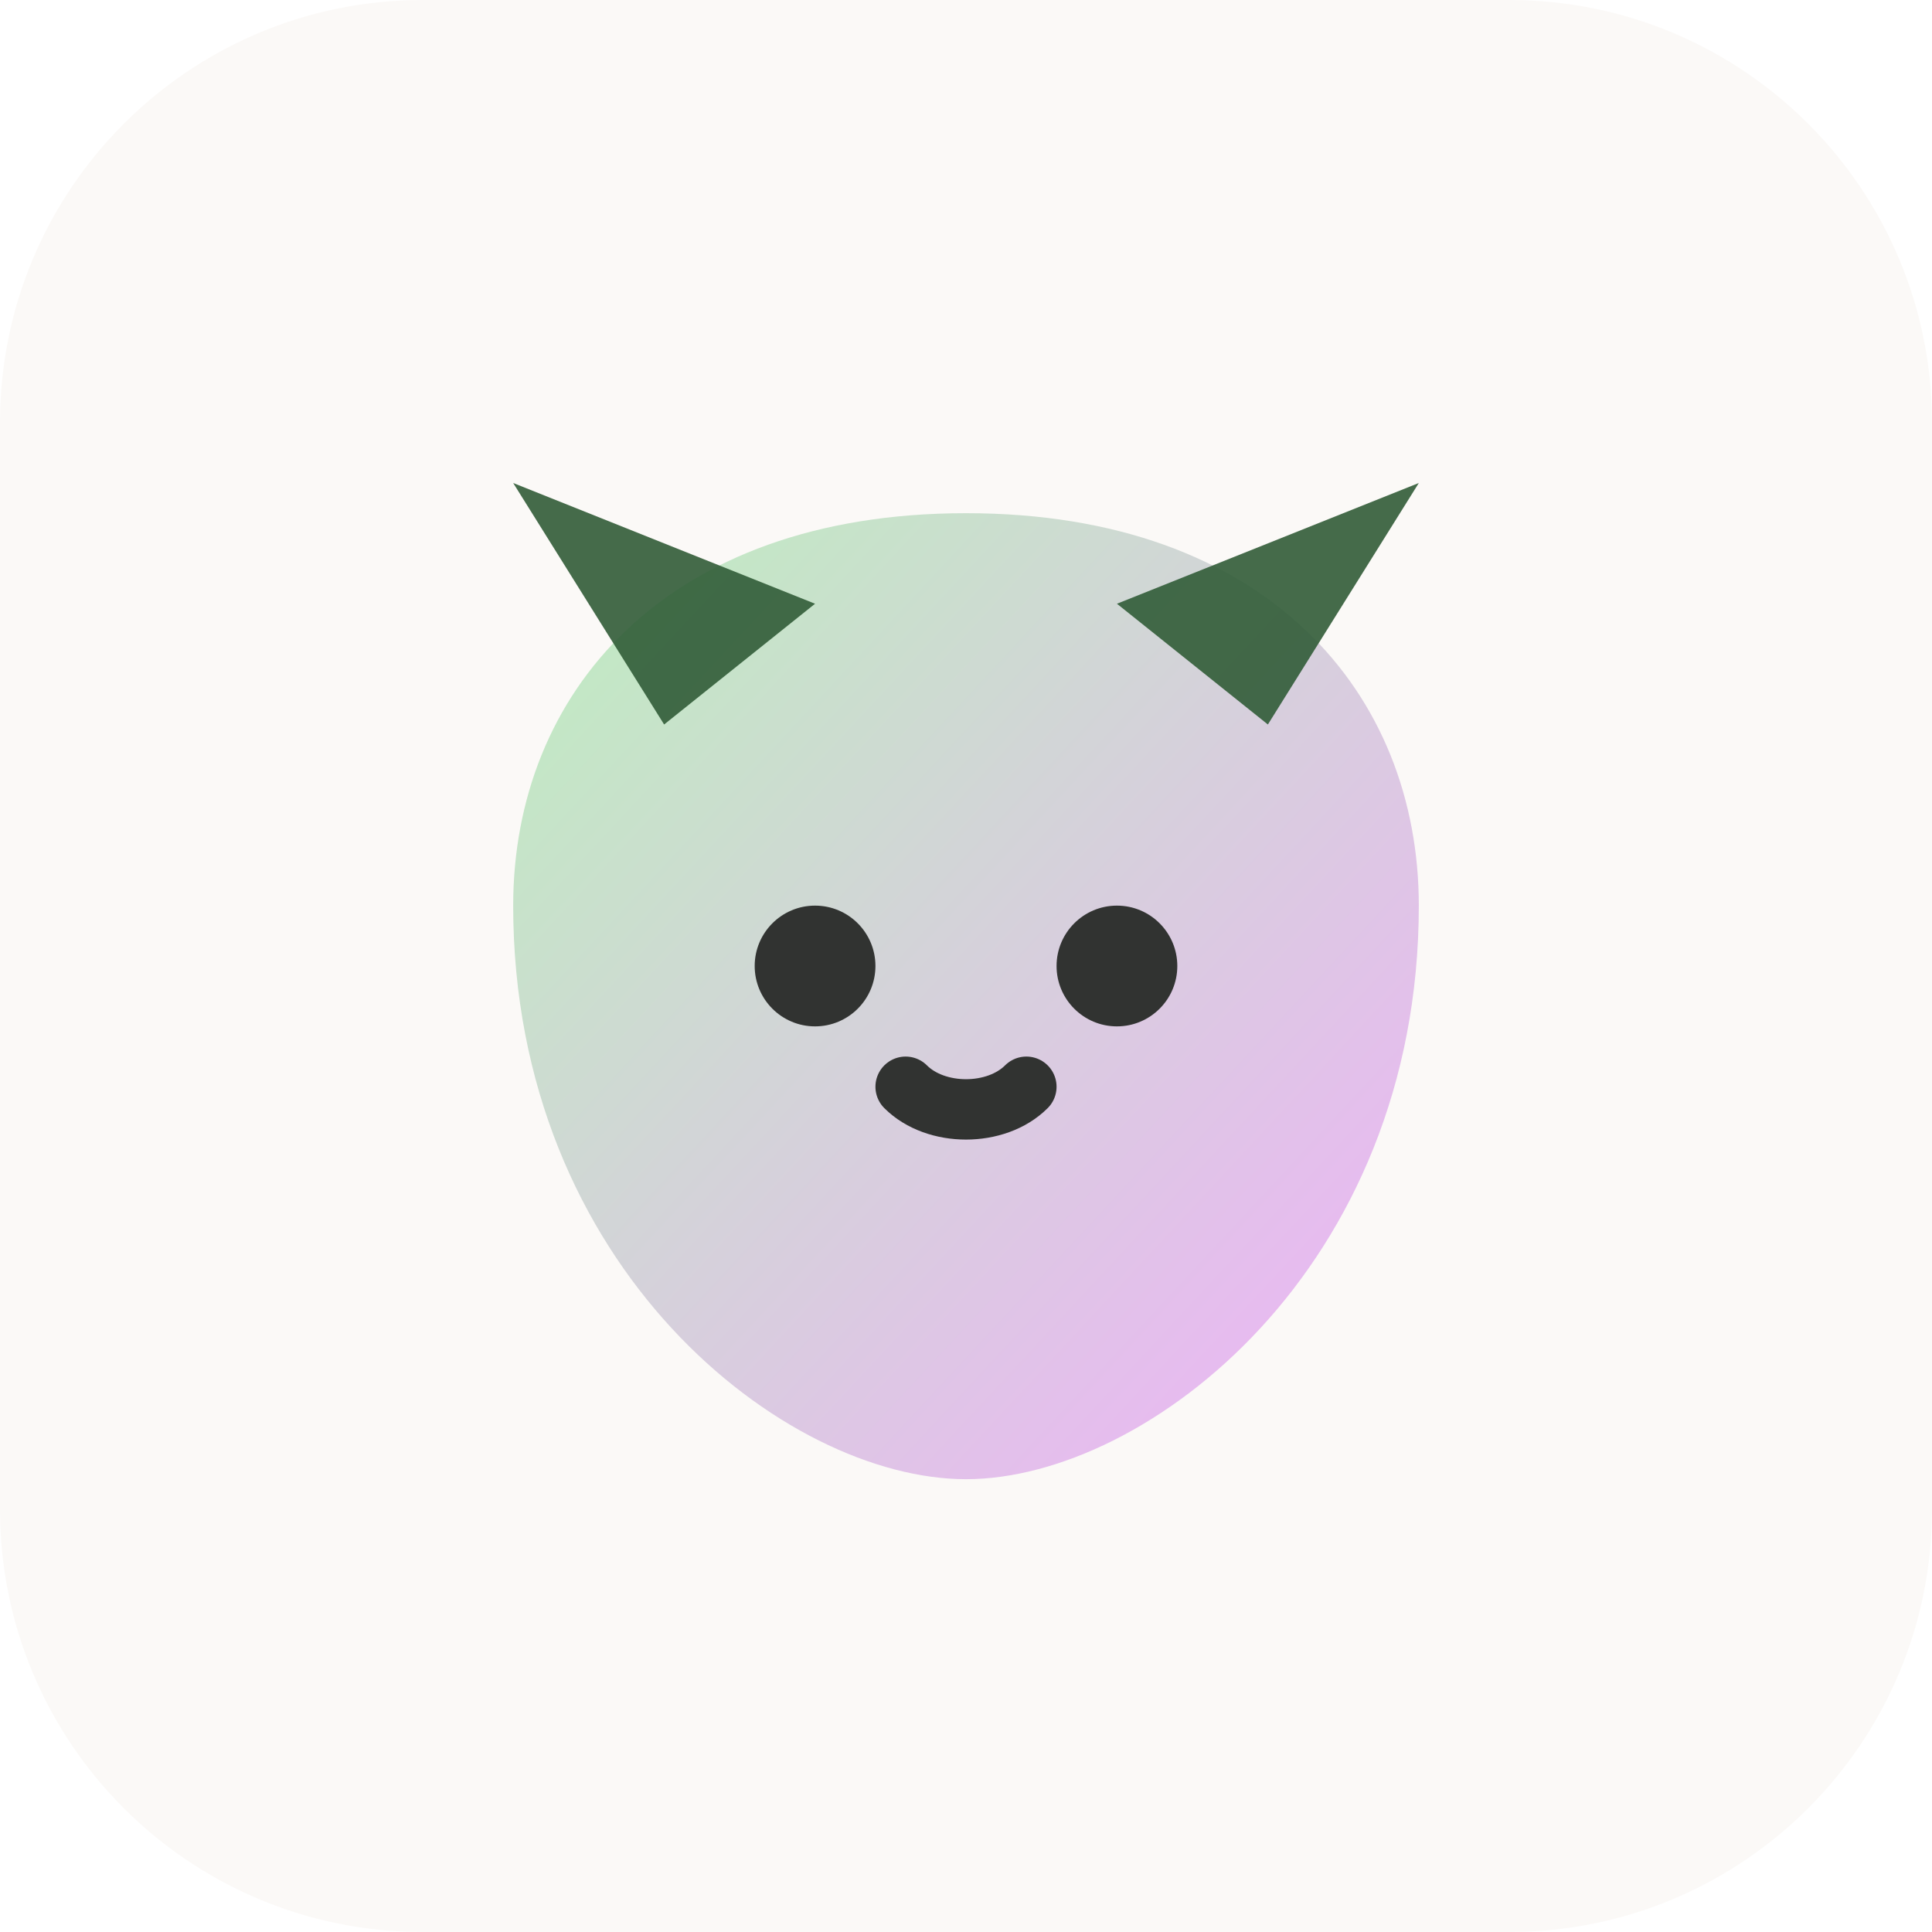
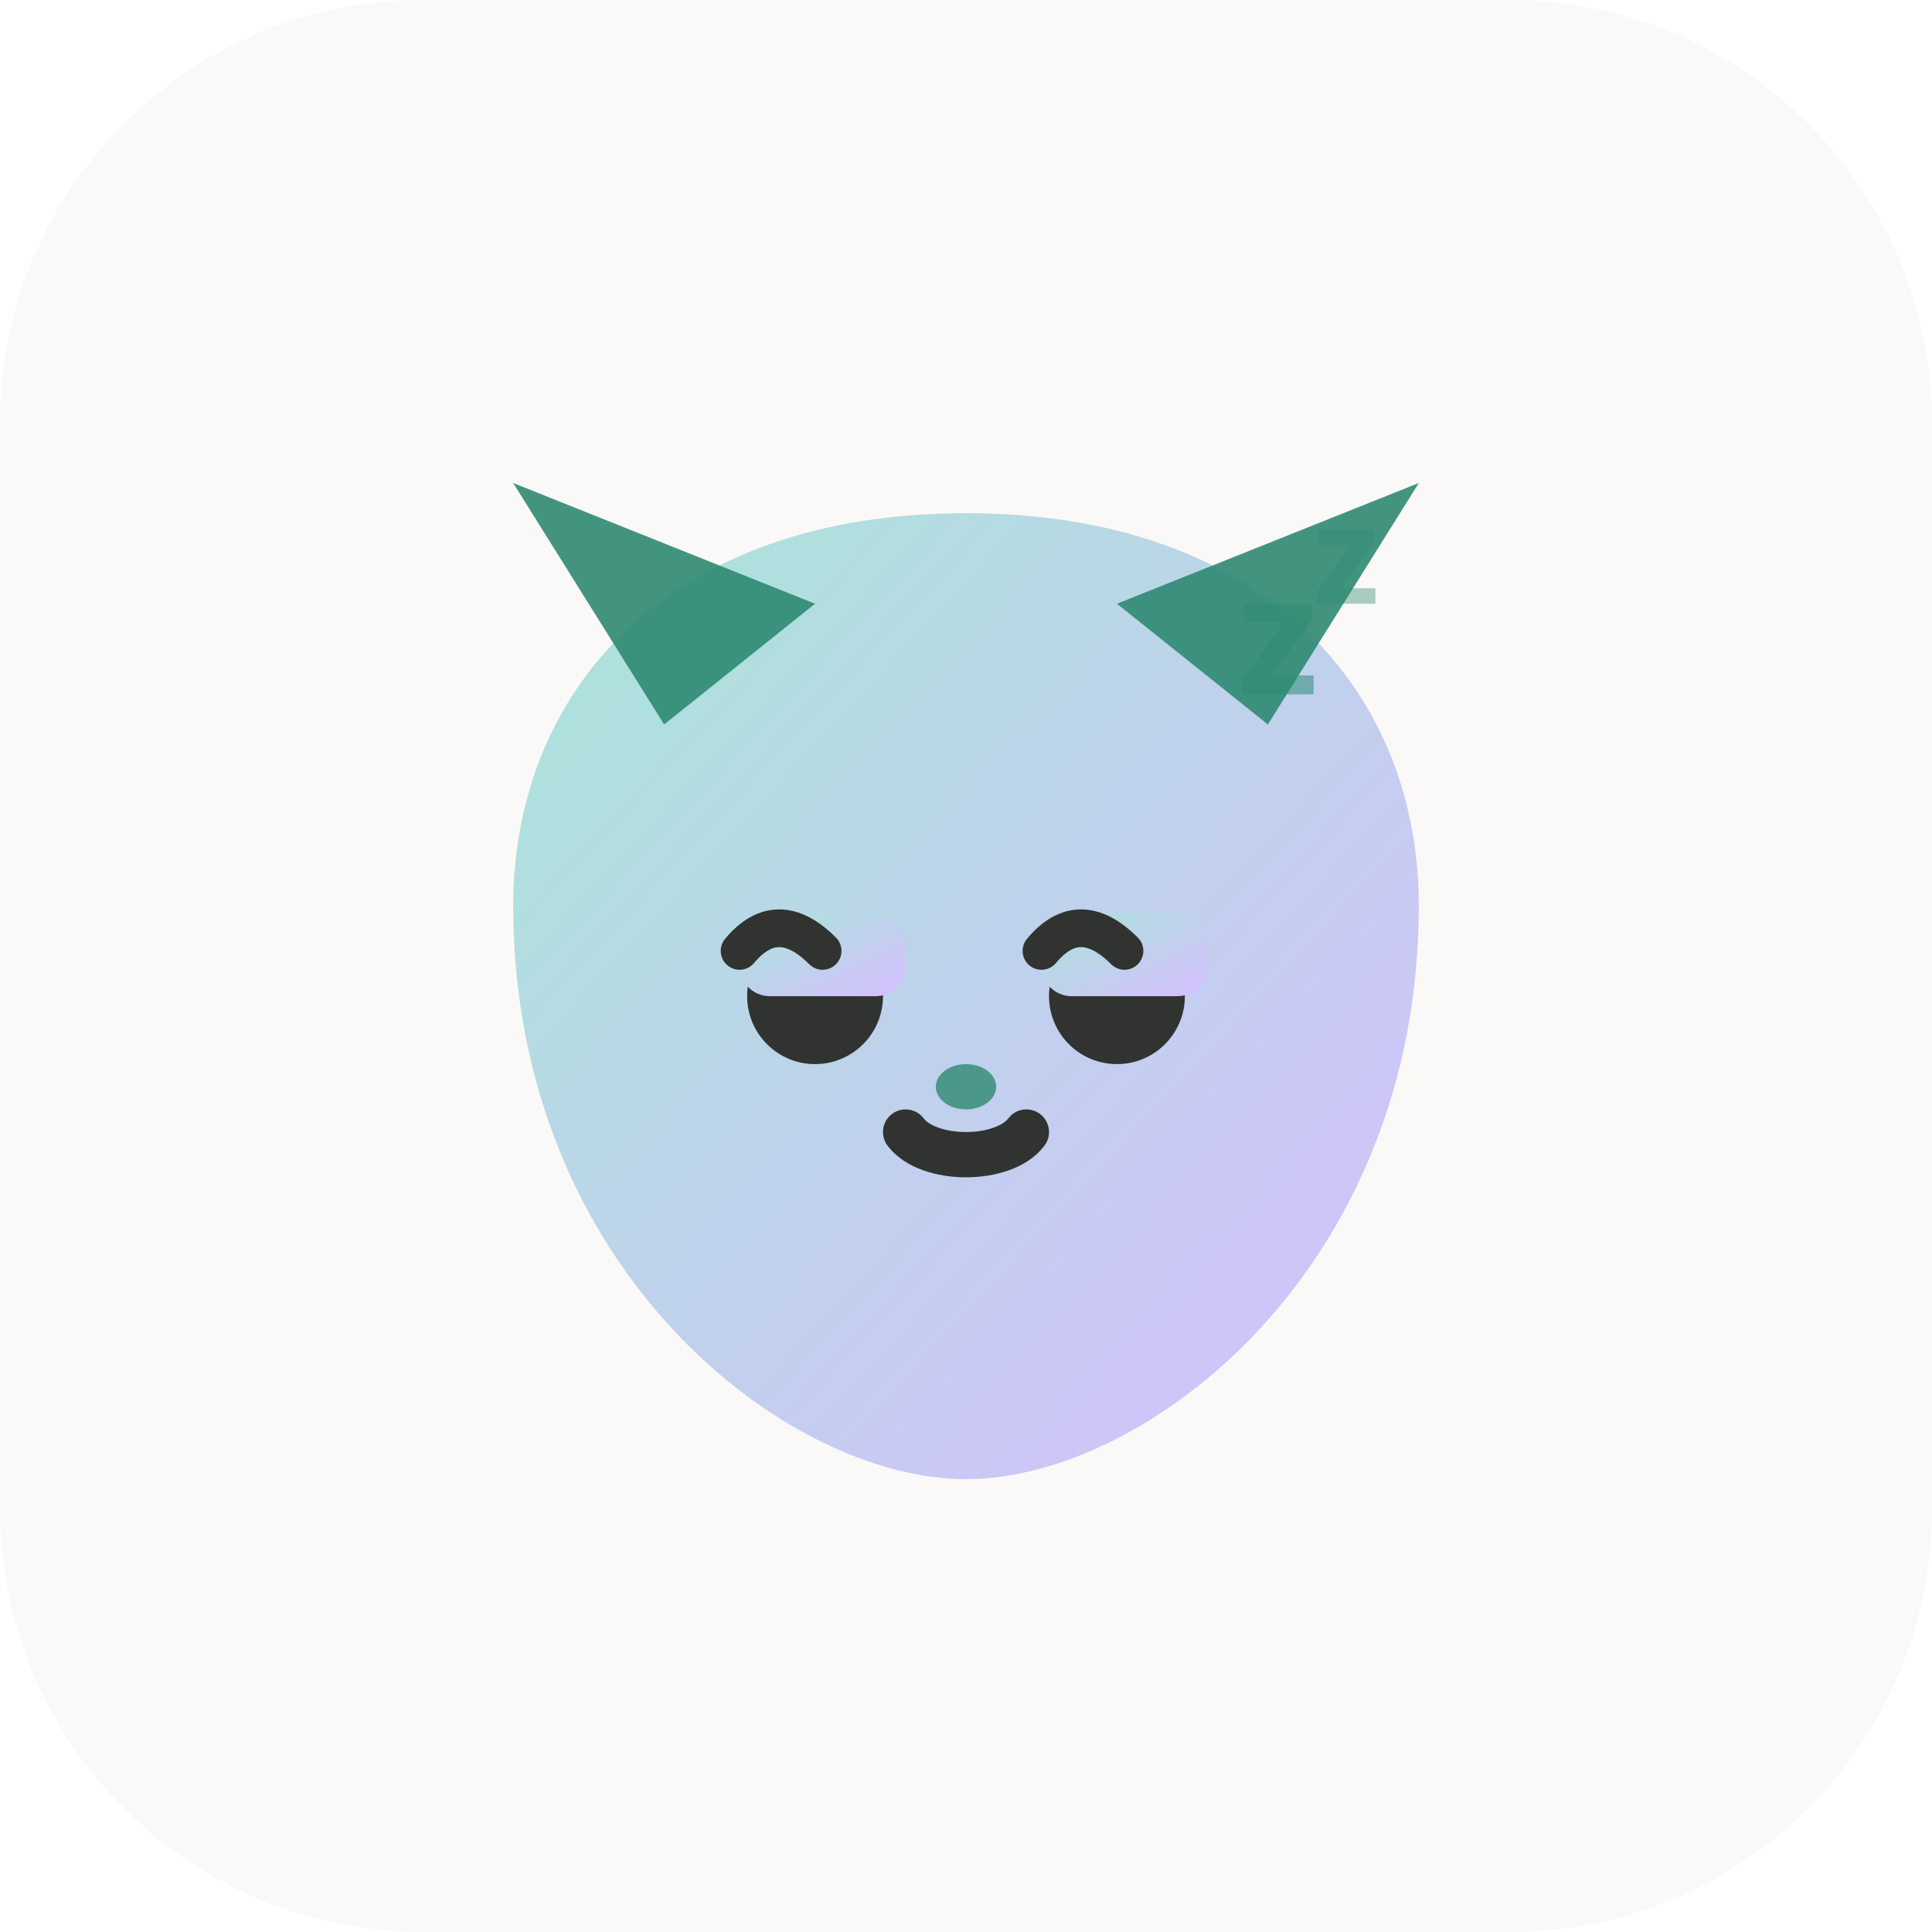
<svg xmlns="http://www.w3.org/2000/svg" viewBox="0 0 128 128" role="img" aria-label="Cat avatar">
  <defs>
    <linearGradient id="g" x1="0" y1="0" x2="1" y2="1">
-       <stop offset="0" stop-color="#bdefbe" />
-       <stop offset="1" stop-color="#efb1f9" />
+       <stop offset="0" stop-color="#a8e6d8" />
+       <stop offset="1" stop-color="#d6beff" />
    </linearGradient>
  </defs>
  <rect width="128" height="128" rx="28" fill="#fbf9f7" />
  <path d="M34 60c0-14 10-26 30-26s30 12 30 26c0 24-18 38-30 38S34 84 34 60Z" fill="url(#g)" />
-   <path d="M44 48 34 32l20 8Z" fill="#315c37" opacity="0.9" />
-   <path d="M84 48 94 32l-20 8Z" fill="#315c37" opacity="0.9" />
-   <circle cx="54" cy="64" r="4" fill="#313331" />
-   <circle cx="74" cy="64" r="4" fill="#313331" />
-   <path d="M60 72c2 2 6 2 8 0" fill="none" stroke="#313331" stroke-width="4" stroke-linecap="round" />
+   <path d="M44 48 34 32l20 8Z" fill="#2d8a72" opacity="0.9" />
+   <path d="M84 48 94 32l-20 8Z" fill="#2d8a72" opacity="0.9" />
+   <circle cx="54" cy="66" r="4.5" fill="#313331" />
+   <rect x="49" y="60.5" width="11" height="5.5" fill="url(#g)" rx="2" />
+   <circle cx="74" cy="66" r="4.5" fill="#313331" />
+   <rect x="69" y="60.5" width="11" height="5.5" fill="url(#g)" rx="2" />
+   <path d="M49 63 q2.5-3 5.5 0" fill="none" stroke="#313331" stroke-width="2.5" stroke-linecap="round" />
+   <path d="M69 63 q2.5-3 5.5 0" fill="none" stroke="#313331" stroke-width="2.5" stroke-linecap="round" />
+   <text x="82" y="46" font-size="11" font-family="sans-serif" fill="#2d8a72" opacity="0.55" font-weight="bold">z</text>
+   <text x="87" y="40" font-size="9" font-family="sans-serif" fill="#2d8a72" opacity="0.4" font-weight="bold">z</text>
+   <ellipse cx="64" cy="72" rx="2" ry="1.5" fill="#2d8a72" opacity="0.8" />
+   <path d="M60 75c1.5 2 6.5 2 8 0" fill="none" stroke="#313331" stroke-width="3" stroke-linecap="round" />
</svg>
